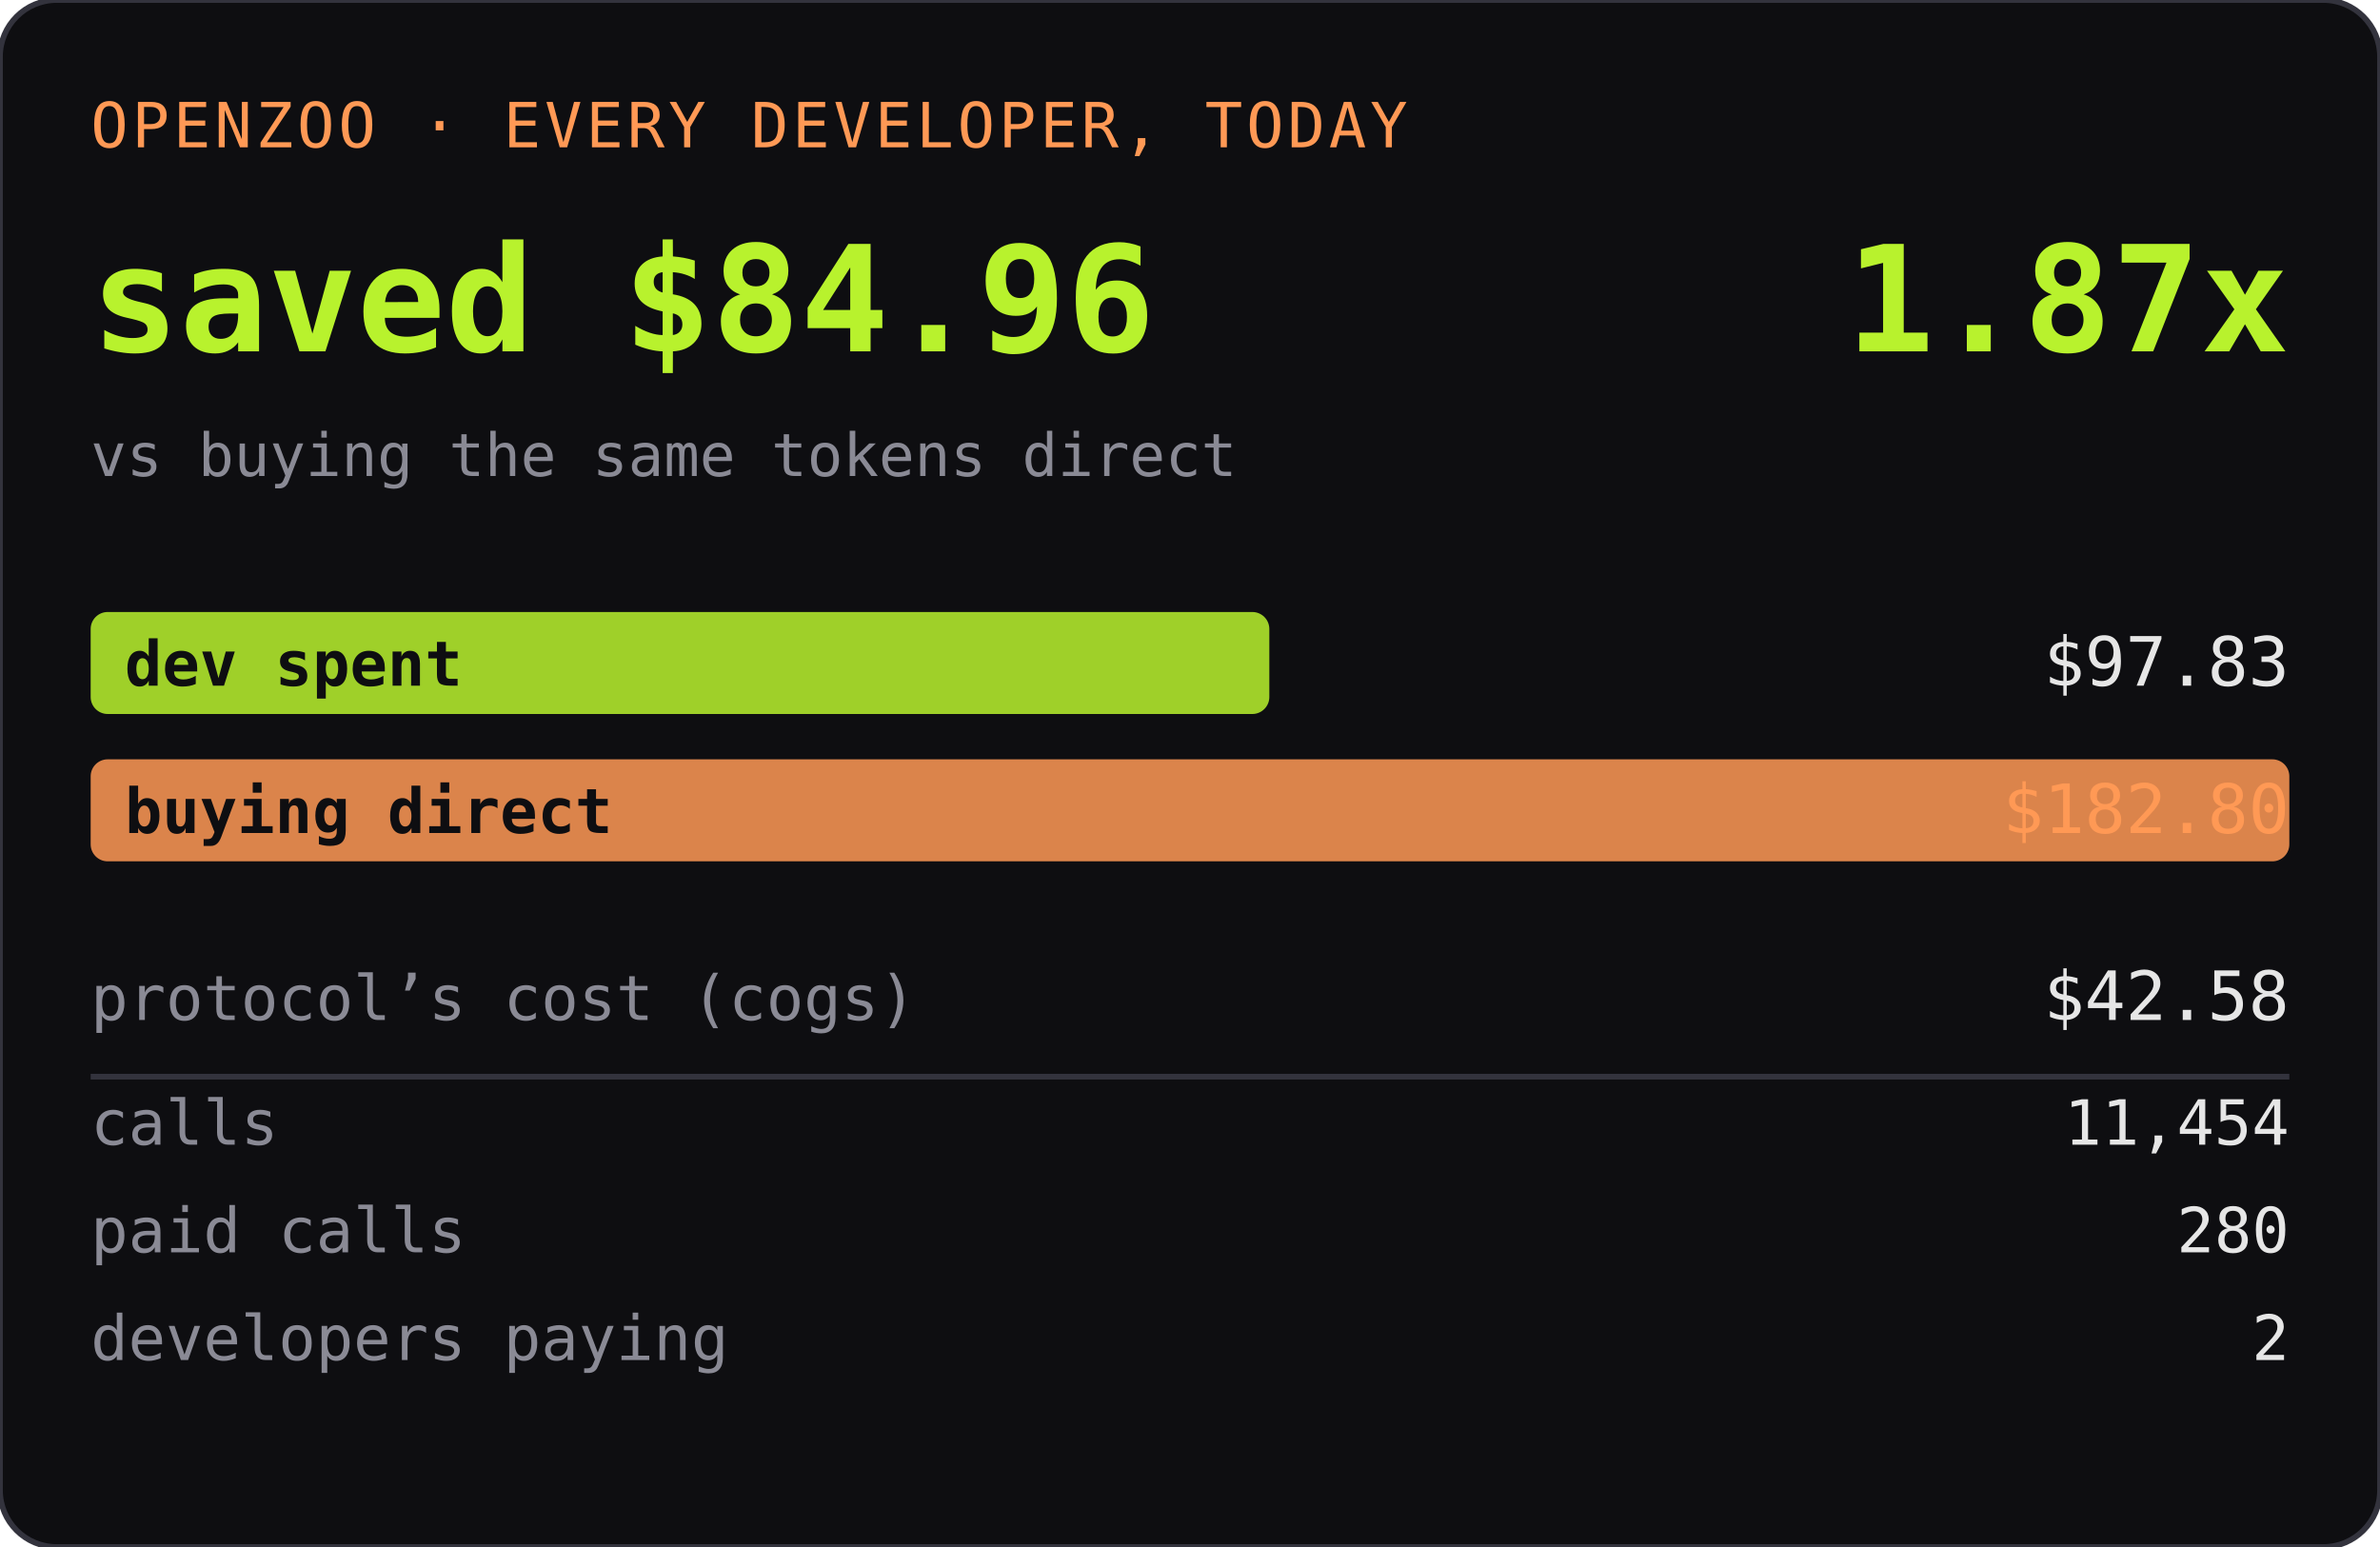
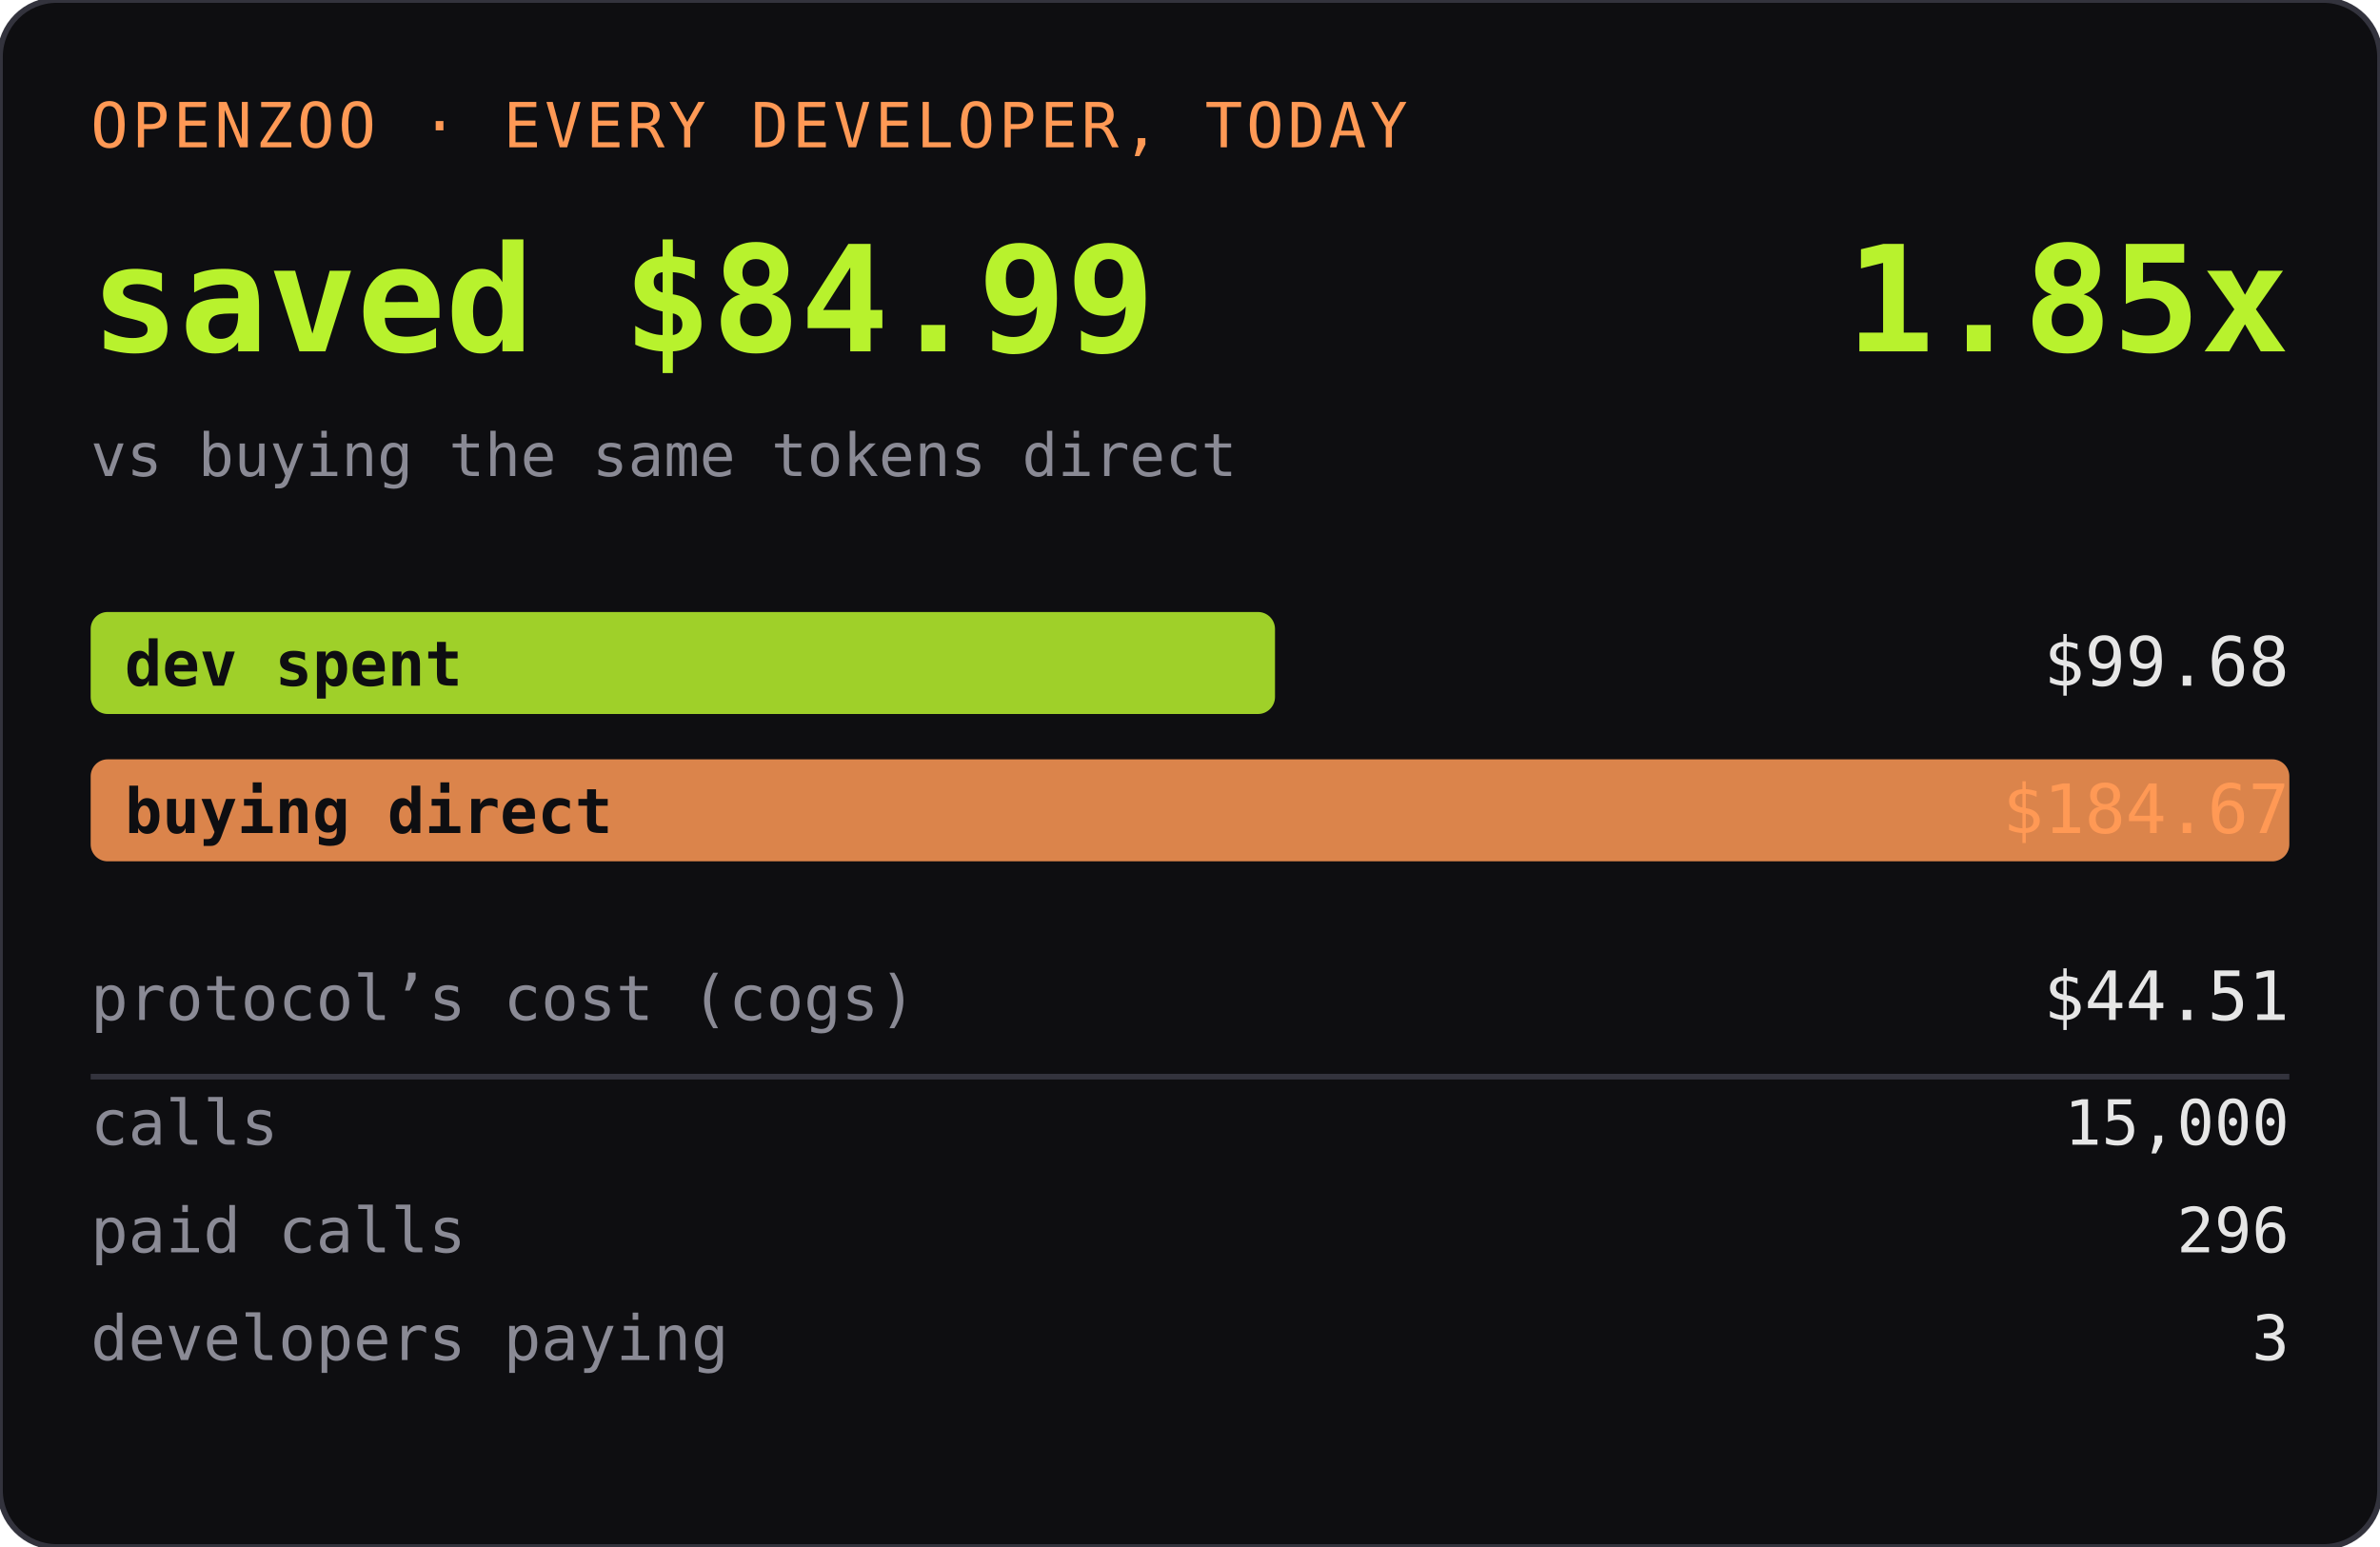
<svg xmlns="http://www.w3.org/2000/svg" width="420" height="273" role="img" aria-label="OPENZOO · EVERY DEVELOPER, TODAY">
  <rect width="420" height="273" rx="10" fill="#0e0e11" />
  <rect width="420" height="273" rx="10" fill="none" stroke="#33333d" />
  <text x="16" y="26" font-family="ui-monospace,SFMono-Regular,Menlo,monospace" font-size="11" fill="#ff9955" letter-spacing="0.06em">OPENZOO · EVERY DEVELOPER, TODAY</text>
-   <text x="16" y="62" font-family="ui-monospace,SFMono-Regular,Menlo,monospace" font-size="26" font-weight="600" fill="#b8f22d">saved $84.96</text>
-   <text x="404" y="62" text-anchor="end" font-family="ui-monospace,SFMono-Regular,Menlo,monospace" font-size="26" font-weight="600" fill="#b8f22d">1.87x</text>
+   <text x="16" y="62" font-family="ui-monospace,SFMono-Regular,Menlo,monospace" font-size="26" font-weight="600" fill="#b8f22d">saved $84.99</text>
+   <text x="404" y="62" text-anchor="end" font-family="ui-monospace,SFMono-Regular,Menlo,monospace" font-size="26" font-weight="600" fill="#b8f22d">1.85x</text>
  <text x="16" y="84" font-family="ui-monospace,SFMono-Regular,Menlo,monospace" font-size="10.5" fill="#8a8a95">vs buying the same tokens direct</text>
-   <rect x="16" y="108" width="208" height="18" rx="3" fill="#b8f22d" opacity="0.85" />
+   <rect x="16" y="108" width="209" height="18" rx="3" fill="#b8f22d" opacity="0.85" />
  <text x="22" y="121" font-family="ui-monospace,SFMono-Regular,Menlo,monospace" font-size="11" fill="#0e0e11" font-weight="600">dev spent</text>
-   <text x="404" y="121" text-anchor="end" font-family="ui-monospace,SFMono-Regular,Menlo,monospace" font-size="12" fill="#e6e6e6">$97.83</text>
+   <text x="404" y="121" text-anchor="end" font-family="ui-monospace,SFMono-Regular,Menlo,monospace" font-size="12" fill="#e6e6e6">$99.68</text>
  <rect x="16" y="134" width="388" height="18" rx="3" fill="#ff9955" opacity="0.85" />
  <text x="22" y="147" font-family="ui-monospace,SFMono-Regular,Menlo,monospace" font-size="11" fill="#0e0e11" font-weight="600">buying direct</text>
-   <text x="404" y="147" text-anchor="end" font-family="ui-monospace,SFMono-Regular,Menlo,monospace" font-size="12" fill="#ff9955">$182.80</text>
+   <text x="404" y="147" text-anchor="end" font-family="ui-monospace,SFMono-Regular,Menlo,monospace" font-size="12" fill="#ff9955">$184.67</text>
  <text x="16" y="180" font-family="ui-monospace,SFMono-Regular,Menlo,monospace" font-size="11" fill="#8a8a95">protocol’s cost (cogs)</text>
-   <text x="404" y="180" text-anchor="end" font-family="ui-monospace,SFMono-Regular,Menlo,monospace" font-size="12" fill="#e6e6e6">$42.58</text>
+   <text x="404" y="180" text-anchor="end" font-family="ui-monospace,SFMono-Regular,Menlo,monospace" font-size="12" fill="#e6e6e6">$44.51</text>
  <line x1="16" y1="190" x2="404" y2="190" stroke="#33333d" />
  <text x="16" y="202" font-family="ui-monospace,SFMono-Regular,Menlo,monospace" font-size="11" fill="#8a8a95">calls</text>
-   <text x="404" y="202" text-anchor="end" font-family="ui-monospace,SFMono-Regular,Menlo,monospace" font-size="11" fill="#e6e6e6">11,454</text>
+   <text x="404" y="202" text-anchor="end" font-family="ui-monospace,SFMono-Regular,Menlo,monospace" font-size="11" fill="#e6e6e6">15,000</text>
  <text x="16" y="221" font-family="ui-monospace,SFMono-Regular,Menlo,monospace" font-size="11" fill="#8a8a95">paid calls</text>
-   <text x="404" y="221" text-anchor="end" font-family="ui-monospace,SFMono-Regular,Menlo,monospace" font-size="11" fill="#e6e6e6">280</text>
+   <text x="404" y="221" text-anchor="end" font-family="ui-monospace,SFMono-Regular,Menlo,monospace" font-size="11" fill="#e6e6e6">296</text>
  <text x="16" y="240" font-family="ui-monospace,SFMono-Regular,Menlo,monospace" font-size="11" fill="#8a8a95">developers paying</text>
-   <text x="404" y="240" text-anchor="end" font-family="ui-monospace,SFMono-Regular,Menlo,monospace" font-size="11" fill="#e6e6e6">2</text>
+   <text x="404" y="240" text-anchor="end" font-family="ui-monospace,SFMono-Regular,Menlo,monospace" font-size="11" fill="#e6e6e6">3</text>
</svg>
